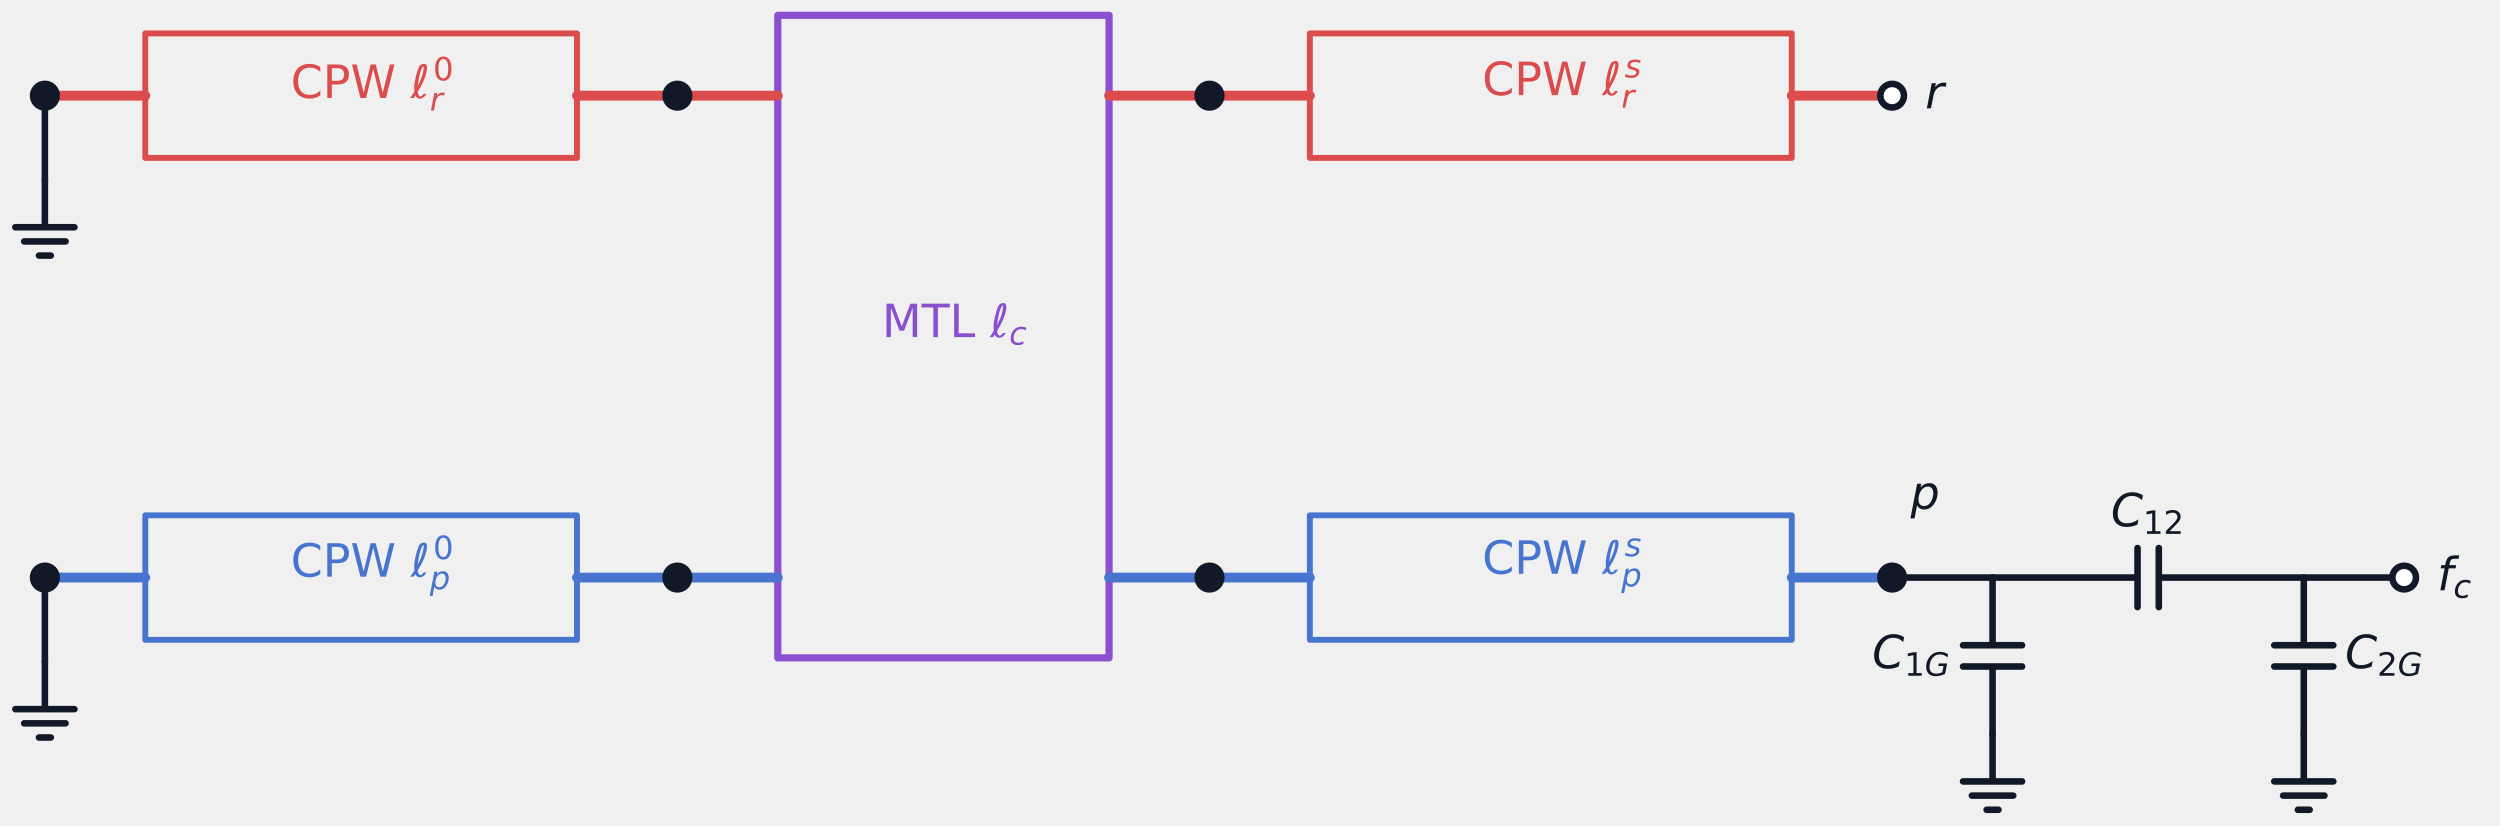
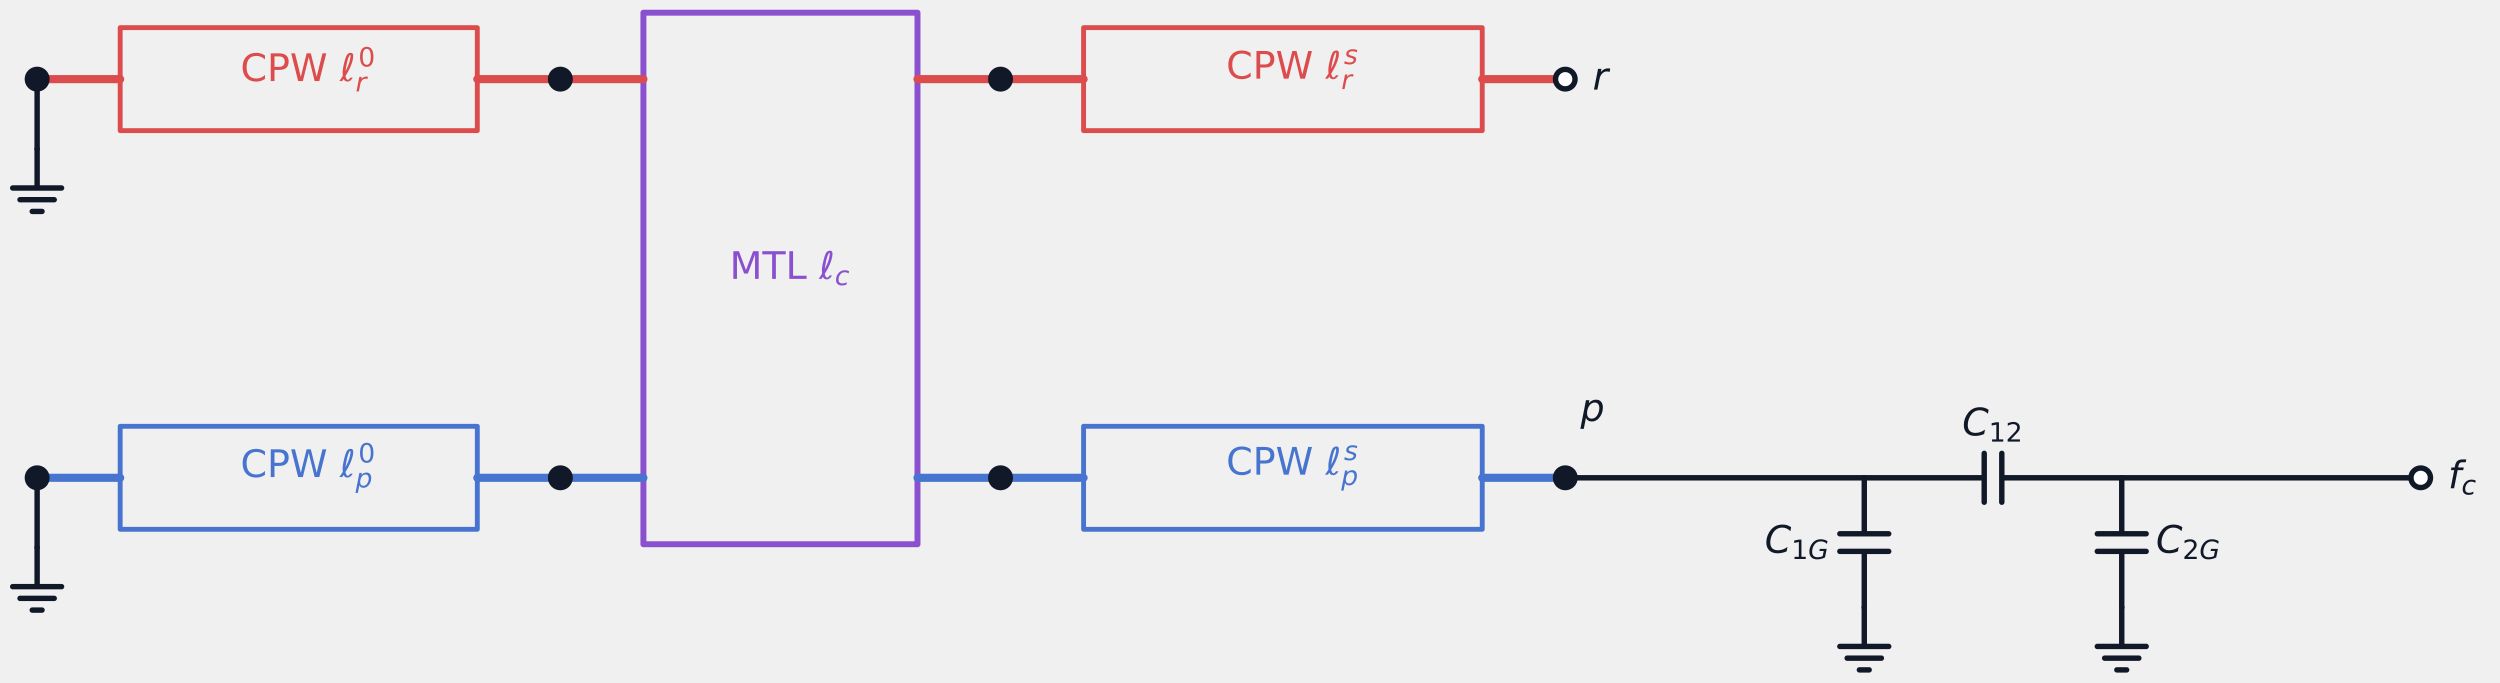
- <svg xmlns="http://www.w3.org/2000/svg" xmlns:xlink="http://www.w3.org/1999/xlink" width="761.988pt" height="251.496pt" viewBox="0 0 761.988 251.496" version="1.1">
+ <svg xmlns="http://www.w3.org/2000/svg" xmlns:xlink="http://www.w3.org/1999/xlink" width="921.108pt" height="251.496pt" viewBox="0 0 921.108 251.496" version="1.1">
  <defs>
    <style type="text/css">*{stroke-linejoin: round; stroke-linecap: butt}</style>
  </defs>
  <g id="figure_1">
    <g id="patch_1">
-       <path d="M 0 251.496 L 761.988 251.496 L 761.988 0 L 0 0 L 0 251.496 z " style="fill: none" />
+       <path d="M 0 251.496 L 921.108 251.496 L 921.108 0 L 0 0 L 0 251.496 z " style="fill: none" />
    </g>
    <g id="axes_1">
      <g id="patch_2">
        <path d="M 44.28 10.188 L 44.28 48.132 L 175.86 48.132 L 175.86 10.188 L 44.28 10.188 z " clip-path="url(#pNORMALIZED)" style="fill: none" />
      </g>
      <g id="patch_3">
        <path d="M 44.28 157.068 L 44.28 195.012 L 175.86 195.012 L 175.86 157.068 L 44.28 157.068 z " clip-path="url(#pNORMALIZED)" style="fill: none" />
      </g>
      <g id="patch_4">
        <path d="M 237.06 4.68 L 237.06 200.52 L 338.04 200.52 L 338.04 4.68 L 237.06 4.68 z " clip-path="url(#pNORMALIZED)" style="fill: none" />
      </g>
      <g id="patch_5">
        <path d="M 399.24 10.188 L 399.24 48.132 L 546.12 48.132 L 546.12 10.188 L 399.24 10.188 z " clip-path="url(#pNORMALIZED)" style="fill: none" />
      </g>
      <g id="patch_6">
        <path d="M 399.24 157.068 L 399.24 195.012 L 546.12 195.012 L 546.12 157.068 L 399.24 157.068 z " clip-path="url(#pNORMALIZED)" style="fill: none" />
      </g>
      <g id="line2d_1">
        <path d="M 44.28 10.188 L 44.28 48.132 L 175.86 48.132 L 175.86 10.188 L 44.28 10.188 " clip-path="url(#pNORMALIZED)" style="fill: none; stroke: #dc4c4c; stroke-width: 1.8; stroke-linecap: round" />
      </g>
      <g id="line2d_2">
        <path d="M 44.28 157.068 L 44.28 195.012 L 175.86 195.012 L 175.86 157.068 L 44.28 157.068 " clip-path="url(#pNORMALIZED)" style="fill: none; stroke: #4774cf; stroke-width: 1.8; stroke-linecap: round" />
      </g>
      <g id="line2d_3">
        <path d="M 237.06 4.68 L 237.06 200.52 L 338.04 200.52 L 338.04 4.68 L 237.06 4.68 " clip-path="url(#pNORMALIZED)" style="fill: none; stroke: #8a50d0; stroke-width: 2.2; stroke-linecap: round" />
      </g>
      <g id="line2d_4">
        <path d="M 399.24 10.188 L 399.24 48.132 L 546.12 48.132 L 546.12 10.188 L 399.24 10.188 " clip-path="url(#pNORMALIZED)" style="fill: none; stroke: #dc4c4c; stroke-width: 1.8; stroke-linecap: round" />
      </g>
      <g id="line2d_5">
        <path d="M 399.24 157.068 L 399.24 195.012 L 546.12 195.012 L 546.12 157.068 L 399.24 157.068 " clip-path="url(#pNORMALIZED)" style="fill: none; stroke: #4774cf; stroke-width: 1.8; stroke-linecap: round" />
      </g>
      <g id="line2d_6">
        <path d="M 13.68 29.16 L 28.98 29.16 L 44.28 29.16 " clip-path="url(#pNORMALIZED)" style="fill: none; stroke: #dc4c4c; stroke-width: 3; stroke-linecap: round" />
      </g>
      <g id="line2d_7">
        <path d="M 175.86 29.16 L 191.16 29.16 L 206.46 29.16 " clip-path="url(#pNORMALIZED)" style="fill: none; stroke: #dc4c4c; stroke-width: 3; stroke-linecap: round" />
      </g>
      <g id="line2d_8">
        <path d="M 13.68 176.04 L 28.98 176.04 L 44.28 176.04 " clip-path="url(#pNORMALIZED)" style="fill: none; stroke: #4774cf; stroke-width: 3; stroke-linecap: round" />
      </g>
      <g id="line2d_9">
        <path d="M 175.86 176.04 L 191.16 176.04 L 206.46 176.04 " clip-path="url(#pNORMALIZED)" style="fill: none; stroke: #4774cf; stroke-width: 3; stroke-linecap: round" />
      </g>
      <g id="line2d_10">
        <path d="M 206.46 29.16 L 221.76 29.16 L 237.06 29.16 " clip-path="url(#pNORMALIZED)" style="fill: none; stroke: #dc4c4c; stroke-width: 3; stroke-linecap: round" />
      </g>
      <g id="line2d_11">
        <path d="M 338.04 29.16 L 353.34 29.16 L 368.64 29.16 " clip-path="url(#pNORMALIZED)" style="fill: none; stroke: #dc4c4c; stroke-width: 3; stroke-linecap: round" />
      </g>
      <g id="line2d_12">
        <path d="M 206.46 176.04 L 221.76 176.04 L 237.06 176.04 " clip-path="url(#pNORMALIZED)" style="fill: none; stroke: #4774cf; stroke-width: 3; stroke-linecap: round" />
      </g>
      <g id="line2d_13">
        <path d="M 338.04 176.04 L 353.34 176.04 L 368.64 176.04 " clip-path="url(#pNORMALIZED)" style="fill: none; stroke: #4774cf; stroke-width: 3; stroke-linecap: round" />
      </g>
      <g id="line2d_14">
        <path d="M 368.64 29.16 L 383.94 29.16 L 399.24 29.16 " clip-path="url(#pNORMALIZED)" style="fill: none; stroke: #dc4c4c; stroke-width: 3; stroke-linecap: round" />
      </g>
      <g id="line2d_15">
        <path d="M 546.12 29.16 L 561.42 29.16 L 576.72 29.16 " clip-path="url(#pNORMALIZED)" style="fill: none; stroke: #dc4c4c; stroke-width: 3; stroke-linecap: round" />
      </g>
      <g id="line2d_16">
        <path d="M 368.64 176.04 L 383.94 176.04 L 399.24 176.04 " clip-path="url(#pNORMALIZED)" style="fill: none; stroke: #4774cf; stroke-width: 3; stroke-linecap: round" />
      </g>
      <g id="line2d_17">
        <path d="M 546.12 176.04 L 561.42 176.04 L 576.72 176.04 " clip-path="url(#pNORMALIZED)" style="fill: none; stroke: #4774cf; stroke-width: 3; stroke-linecap: round" />
      </g>
      <g id="line2d_18">
        <path d="M 13.68 29.16 L 13.68 42.012 L 13.68 54.864 " clip-path="url(#pNORMALIZED)" style="fill: none; stroke: #111827; stroke-width: 2; stroke-linecap: round" />
      </g>
      <g id="line2d_19">
        <path d="M 13.68 54.864 L 13.68 69.264 L 4.68 69.264 L 22.68 69.264 M 7.38 73.584 L 19.98 73.584 M 11.88 77.904 L 15.48 77.904 " clip-path="url(#pNORMALIZED)" style="fill: none; stroke: #111827; stroke-width: 2; stroke-linecap: round" />
      </g>
      <g id="line2d_20">
        <path d="M 13.68 176.04 L 13.68 188.892 L 13.68 201.744 " clip-path="url(#pNORMALIZED)" style="fill: none; stroke: #111827; stroke-width: 2; stroke-linecap: round" />
      </g>
      <g id="line2d_21">
        <path d="M 13.68 201.744 L 13.68 216.144 L 4.68 216.144 L 22.68 216.144 M 7.38 220.464 L 19.98 220.464 M 11.88 224.784 L 15.48 224.784 " clip-path="url(#pNORMALIZED)" style="fill: none; stroke: #111827; stroke-width: 2; stroke-linecap: round" />
      </g>
      <g id="line2d_22">
-         <path d="M 576.72 176.04 L 592.02 176.04 L 607.32 176.04 " clip-path="url(#pNORMALIZED)" style="fill: none; stroke: #111827; stroke-width: 2; stroke-linecap: round" />
+         <path d="M 576.72 176.04 L 631.8 176.04 L 686.88 176.04 " clip-path="url(#pNORMALIZED)" style="fill: none; stroke: #111827; stroke-width: 2; stroke-linecap: round" />
      </g>
      <g id="line2d_23">
-         <path d="M 702.18 176.04 L 717.48 176.04 L 732.78 176.04 " clip-path="url(#pNORMALIZED)" style="fill: none; stroke: #111827; stroke-width: 2; stroke-linecap: round" />
+         <path d="M 781.74 176.04 L 836.82 176.04 L 891.9 176.04 " clip-path="url(#pNORMALIZED)" style="fill: none; stroke: #111827; stroke-width: 2; stroke-linecap: round" />
      </g>
      <g id="line2d_24">
-         <path d="M 607.32 176.04 L 651.51 176.04 M 651.51 167.04 L 651.51 185.04 M 657.99 167.04 L 657.99 185.04 M 657.99 176.04 L 702.18 176.04 " clip-path="url(#pNORMALIZED)" style="fill: none; stroke: #111827; stroke-width: 2; stroke-linecap: round" />
+         <path d="M 686.88 176.04 L 731.07 176.04 M 731.07 167.04 L 731.07 185.04 M 737.55 167.04 L 737.55 185.04 M 737.55 176.04 L 781.74 176.04 " clip-path="url(#pNORMALIZED)" style="fill: none; stroke: #111827; stroke-width: 2; stroke-linecap: round" />
      </g>
      <g id="line2d_25">
-         <path d="M 607.32 176.04 L 607.32 196.668 M 616.32 196.668 L 598.32 196.668 M 616.32 203.148 L 598.32 203.148 M 607.32 203.148 L 607.32 223.776 " clip-path="url(#pNORMALIZED)" style="fill: none; stroke: #111827; stroke-width: 2; stroke-linecap: round" />
+         <path d="M 686.88 176.04 L 686.88 196.668 M 695.88 196.668 L 677.88 196.668 M 695.88 203.148 L 677.88 203.148 M 686.88 203.148 L 686.88 223.776 " clip-path="url(#pNORMALIZED)" style="fill: none; stroke: #111827; stroke-width: 2; stroke-linecap: round" />
      </g>
      <g id="line2d_26">
-         <path d="M 702.18 176.04 L 702.18 196.668 M 711.18 196.668 L 693.18 196.668 M 711.18 203.148 L 693.18 203.148 M 702.18 203.148 L 702.18 223.776 " clip-path="url(#pNORMALIZED)" style="fill: none; stroke: #111827; stroke-width: 2; stroke-linecap: round" />
+         <path d="M 781.74 176.04 L 781.74 196.668 M 790.74 196.668 L 772.74 196.668 M 790.74 203.148 L 772.74 203.148 M 781.74 203.148 L 781.74 223.776 " clip-path="url(#pNORMALIZED)" style="fill: none; stroke: #111827; stroke-width: 2; stroke-linecap: round" />
      </g>
      <g id="line2d_27">
-         <path d="M 607.32 223.776 L 607.32 238.176 L 598.32 238.176 L 616.32 238.176 M 601.02 242.496 L 613.62 242.496 M 605.52 246.816 L 609.12 246.816 " clip-path="url(#pNORMALIZED)" style="fill: none; stroke: #111827; stroke-width: 2; stroke-linecap: round" />
+         <path d="M 686.88 223.776 L 686.88 238.176 L 677.88 238.176 L 695.88 238.176 M 680.58 242.496 L 693.18 242.496 M 685.08 246.816 L 688.68 246.816 " clip-path="url(#pNORMALIZED)" style="fill: none; stroke: #111827; stroke-width: 2; stroke-linecap: round" />
      </g>
      <g id="line2d_28">
-         <path d="M 702.18 223.776 L 702.18 238.176 L 693.18 238.176 L 711.18 238.176 M 695.88 242.496 L 708.48 242.496 M 700.38 246.816 L 703.98 246.816 " clip-path="url(#pNORMALIZED)" style="fill: none; stroke: #111827; stroke-width: 2; stroke-linecap: round" />
+         <path d="M 781.74 223.776 L 781.74 238.176 L 772.74 238.176 L 790.74 238.176 M 775.44 242.496 L 788.04 242.496 M 779.94 246.816 L 783.54 246.816 " clip-path="url(#pNORMALIZED)" style="fill: none; stroke: #111827; stroke-width: 2; stroke-linecap: round" />
      </g>
      <g id="text_1">
        <g style="fill: #dc4c4c" transform="translate(88.61 29.97) scale(0.14 -0.14)">
          <defs>
            <path id="DejaVuSans-43" d="M 4122 4306 L 4122 3641 Q 3803 3938 3442 4084 Q 3081 4231 2675 4231 Q 1875 4231 1450 3742 Q 1025 3253 1025 2328 Q 1025 1406 1450 917 Q 1875 428 2675 428 Q 3081 428 3442 575 Q 3803 722 4122 1019 L 4122 359 Q 3791 134 3420 21 Q 3050 -91 2638 -91 Q 1578 -91 968 557 Q 359 1206 359 2328 Q 359 3453 968 4101 Q 1578 4750 2638 4750 Q 3056 4750 3426 4639 Q 3797 4528 4122 4306 z " transform="scale(0.015625)" />
            <path id="DejaVuSans-50" d="M 1259 4147 L 1259 2394 L 2053 2394 Q 2494 2394 2734 2622 Q 2975 2850 2975 3272 Q 2975 3691 2734 3919 Q 2494 4147 2053 4147 L 1259 4147 z M 628 4666 L 2053 4666 Q 2838 4666 3239 4311 Q 3641 3956 3641 3272 Q 3641 2581 3239 2228 Q 2838 1875 2053 1875 L 1259 1875 L 1259 0 L 628 0 L 628 4666 z " transform="scale(0.015625)" />
            <path id="DejaVuSans-57" d="M 213 4666 L 850 4666 L 1831 722 L 2809 4666 L 3519 4666 L 4500 722 L 5478 4666 L 6119 4666 L 4947 0 L 4153 0 L 3169 4050 L 2175 0 L 1381 0 L 213 4666 z " transform="scale(0.015625)" />
            <path id="DejaVuSans-Oblique-2113" d="M 950 838 Q 1078 213 1350 213 Q 1531 213 1766 572 L 2181 572 Q 1994 253 1775 88 Q 1538 -91 1319 -91 Q 831 -91 634 344 L 400 0 L -88 0 Q 250 459 500 888 Q 469 1131 469 1397 Q 469 1872 566 2347 Q 931 4131 1256 4497 Q 1481 4750 1866 4750 Q 2256 4750 2256 4209 Q 2253 3966 2197 3675 Q 1972 2484 950 838 z M 947 1656 Q 1531 2744 1709 3613 Q 1803 4072 1803 4191 Q 1803 4406 1725 4406 Q 1384 4134 1081 2516 Q 997 2063 947 1656 z " transform="scale(0.015625)" />
            <path id="DejaVuSans-30" d="M 2034 4250 Q 1547 4250 1301 3770 Q 1056 3291 1056 2328 Q 1056 1369 1301 889 Q 1547 409 2034 409 Q 2525 409 2770 889 Q 3016 1369 3016 2328 Q 3016 3291 2770 3770 Q 2525 4250 2034 4250 z M 2034 4750 Q 2819 4750 3233 4129 Q 3647 3509 3647 2328 Q 3647 1150 3233 529 Q 2819 -91 2034 -91 Q 1250 -91 836 529 Q 422 1150 422 2328 Q 422 3509 836 4129 Q 1250 4750 2034 4750 z " transform="scale(0.015625)" />
            <path id="DejaVuSans-Oblique-72" d="M 2853 2969 Q 2766 3016 2653 3041 Q 2541 3066 2413 3066 Q 1953 3066 1609 2717 Q 1266 2369 1153 1784 L 800 0 L 225 0 L 909 3500 L 1484 3500 L 1375 2956 Q 1603 3259 1920 3421 Q 2238 3584 2597 3584 Q 2691 3584 2781 3573 Q 2872 3563 2963 3538 L 2853 2969 z " transform="scale(0.015625)" />
          </defs>
          <use xlink:href="#DejaVuSans-43" transform="translate(0 0.765625)" />
          <use xlink:href="#DejaVuSans-50" transform="translate(69.82422 0.765625)" />
          <use xlink:href="#DejaVuSans-57" transform="translate(130.127 0.765625)" />
          <use xlink:href="#DejaVuSans-Oblique-2113" transform="translate(261.4743 0.765625)" />
          <use xlink:href="#DejaVuSans-30" transform="translate(309.9834 39.04688) scale(0.7)" />
          <use xlink:href="#DejaVuSans-Oblique-72" transform="translate(302.7829 -26.57812) scale(0.7)" />
        </g>
      </g>
      <g id="text_2">
        <g style="fill: #dc4c4c" transform="translate(451.78 29.06) scale(0.14 -0.14)">
          <defs>
            <path id="DejaVuSans-Oblique-73" d="M 3200 3397 L 3091 2853 Q 2863 2978 2609 3040 Q 2356 3103 2088 3103 Q 1634 3103 1373 2948 Q 1113 2794 1113 2528 Q 1113 2219 1719 2053 Q 1766 2041 1788 2034 L 1972 1978 Q 2547 1819 2739 1644 Q 2931 1469 2931 1166 Q 2931 609 2489 259 Q 2047 -91 1331 -91 Q 1053 -91 747 -37 Q 441 16 72 128 L 184 722 Q 500 559 806 475 Q 1113 391 1394 391 Q 1816 391 2080 572 Q 2344 753 2344 1031 Q 2344 1331 1650 1516 L 1591 1531 L 1394 1581 Q 956 1697 753 1886 Q 550 2075 550 2369 Q 550 2928 970 3256 Q 1391 3584 2113 3584 Q 2397 3584 2667 3537 Q 2938 3491 3200 3397 z " transform="scale(0.015625)" />
          </defs>
          <use xlink:href="#DejaVuSans-43" transform="translate(0 0.51875)" />
          <use xlink:href="#DejaVuSans-50" transform="translate(69.82422 0.51875)" />
          <use xlink:href="#DejaVuSans-57" transform="translate(130.127 0.51875)" />
          <use xlink:href="#DejaVuSans-Oblique-2113" transform="translate(261.4743 0.51875)" />
          <use xlink:href="#DejaVuSans-Oblique-73" transform="translate(309.9834 38.8) scale(0.7)" />
          <use xlink:href="#DejaVuSans-Oblique-72" transform="translate(302.7829 -26.825) scale(0.7)" />
        </g>
      </g>
      <g id="text_3">
        <g style="fill: #4774cf" transform="translate(88.61 175.87) scale(0.14 -0.14)">
          <defs>
            <path id="DejaVuSans-Oblique-70" d="M 3175 2156 Q 3175 2616 2975 2859 Q 2775 3103 2400 3103 Q 2144 3103 1911 2972 Q 1678 2841 1497 2591 Q 1319 2344 1212 1994 Q 1106 1644 1106 1300 Q 1106 863 1306 627 Q 1506 391 1875 391 Q 2147 391 2380 519 Q 2613 647 2778 891 Q 2956 1147 3065 1494 Q 3175 1841 3175 2156 z M 1394 2969 Q 1625 3272 1939 3428 Q 2253 3584 2638 3584 Q 3175 3584 3472 3232 Q 3769 2881 3769 2247 Q 3769 1728 3584 1258 Q 3400 788 3053 416 Q 2822 169 2531 39 Q 2241 -91 1919 -91 Q 1547 -91 1294 64 Q 1041 219 916 525 L 556 -1331 L -19 -1331 L 922 3500 L 1497 3500 L 1394 2969 z " transform="scale(0.015625)" />
          </defs>
          <use xlink:href="#DejaVuSans-43" transform="translate(0 0.765625)" />
          <use xlink:href="#DejaVuSans-50" transform="translate(69.82422 0.765625)" />
          <use xlink:href="#DejaVuSans-57" transform="translate(130.127 0.765625)" />
          <use xlink:href="#DejaVuSans-Oblique-2113" transform="translate(261.4743 0.765625)" />
          <use xlink:href="#DejaVuSans-30" transform="translate(309.9834 39.04688) scale(0.7)" />
          <use xlink:href="#DejaVuSans-Oblique-70" transform="translate(302.7829 -26.57812) scale(0.7)" />
        </g>
      </g>
      <g id="text_4">
        <g style="fill: #4774cf" transform="translate(451.78 174.96) scale(0.14 -0.14)">
          <use xlink:href="#DejaVuSans-43" transform="translate(0 0.51875)" />
          <use xlink:href="#DejaVuSans-50" transform="translate(69.82422 0.51875)" />
          <use xlink:href="#DejaVuSans-57" transform="translate(130.127 0.51875)" />
          <use xlink:href="#DejaVuSans-Oblique-2113" transform="translate(261.4743 0.51875)" />
          <use xlink:href="#DejaVuSans-Oblique-73" transform="translate(309.9834 38.8) scale(0.7)" />
          <use xlink:href="#DejaVuSans-Oblique-70" transform="translate(302.7829 -26.825) scale(0.7)" />
        </g>
      </g>
      <g id="text_5">
        <g style="fill: #8a50d0" transform="translate(268.82 102.8631) scale(0.14 -0.14)">
          <defs>
            <path id="DejaVuSans-4d" d="M 628 4666 L 1569 4666 L 2759 1491 L 3956 4666 L 4897 4666 L 4897 0 L 4281 0 L 4281 4097 L 3078 897 L 2444 897 L 1241 4097 L 1241 0 L 628 0 L 628 4666 z " transform="scale(0.015625)" />
            <path id="DejaVuSans-54" d="M -19 4666 L 3928 4666 L 3928 4134 L 2272 4134 L 2272 0 L 1638 0 L 1638 4134 L -19 4134 L -19 4666 z " transform="scale(0.015625)" />
            <path id="DejaVuSans-4c" d="M 628 4666 L 1259 4666 L 1259 531 L 3531 531 L 3531 0 L 628 0 L 628 4666 z " transform="scale(0.015625)" />
            <path id="DejaVuSans-Oblique-63" d="M 3431 3366 L 3316 2797 Q 3109 2947 2876 3022 Q 2644 3097 2394 3097 Q 2119 3097 1870 3000 Q 1622 2903 1453 2725 Q 1184 2453 1037 2087 Q 891 1722 891 1331 Q 891 859 1127 628 Q 1363 397 1844 397 Q 2081 397 2348 469 Q 2616 541 2906 684 L 2797 116 Q 2547 13 2283 -39 Q 2019 -91 1741 -91 Q 1044 -91 669 257 Q 294 606 294 1253 Q 294 1797 489 2255 Q 684 2713 1069 3078 Q 1331 3328 1684 3456 Q 2038 3584 2456 3584 Q 2700 3584 2940 3529 Q 3181 3475 3431 3366 z " transform="scale(0.015625)" />
          </defs>
          <use xlink:href="#DejaVuSans-4d" transform="translate(0 0.78125)" />
          <use xlink:href="#DejaVuSans-54" transform="translate(86.2793 0.78125)" />
          <use xlink:href="#DejaVuSans-4c" transform="translate(147.3633 0.78125)" />
          <use xlink:href="#DejaVuSans-Oblique-2113" transform="translate(235.5465 0.78125)" />
          <use xlink:href="#DejaVuSans-Oblique-63" transform="translate(276.8551 -15.625) scale(0.7)" />
        </g>
      </g>
      <g id="text_6">
-         <g style="fill: #111827" transform="translate(643.41 160.5284) scale(0.14 -0.14)">
+         <g style="fill: #111827" transform="translate(722.97 160.5284) scale(0.14 -0.14)">
          <defs>
            <path id="DejaVuSans-Oblique-43" d="M 4447 4306 L 4319 3641 Q 4019 3944 3683 4091 Q 3347 4238 2956 4238 Q 2422 4238 2017 3981 Q 1613 3725 1319 3200 Q 1131 2863 1032 2486 Q 934 2109 934 1728 Q 934 1091 1264 756 Q 1594 422 2222 422 Q 2656 422 3056 561 Q 3456 700 3834 978 L 3688 231 Q 3316 72 2936 -9 Q 2556 -91 2175 -91 Q 1278 -91 773 396 Q 269 884 269 1753 Q 269 2309 461 2846 Q 653 3384 1013 3828 Q 1394 4300 1883 4525 Q 2372 4750 3022 4750 Q 3422 4750 3780 4639 Q 4138 4528 4447 4306 z " transform="scale(0.015625)" />
            <path id="DejaVuSans-31" d="M 794 531 L 1825 531 L 1825 4091 L 703 3866 L 703 4441 L 1819 4666 L 2450 4666 L 2450 531 L 3481 531 L 3481 0 L 794 0 L 794 531 z " transform="scale(0.015625)" />
            <path id="DejaVuSans-32" d="M 1228 531 L 3431 531 L 3431 0 L 469 0 L 469 531 Q 828 903 1448 1529 Q 2069 2156 2228 2338 Q 2531 2678 2651 2914 Q 2772 3150 2772 3378 Q 2772 3750 2511 3984 Q 2250 4219 1831 4219 Q 1534 4219 1204 4116 Q 875 4013 500 3803 L 500 4441 Q 881 4594 1212 4672 Q 1544 4750 1819 4750 Q 2544 4750 2975 4387 Q 3406 4025 3406 3419 Q 3406 3131 3298 2873 Q 3191 2616 2906 2266 Q 2828 2175 2409 1742 Q 1991 1309 1228 531 z " transform="scale(0.015625)" />
          </defs>
          <use xlink:href="#DejaVuSans-Oblique-43" transform="translate(0 0.78125)" />
          <use xlink:href="#DejaVuSans-31" transform="translate(69.82422 -15.625) scale(0.7)" />
          <use xlink:href="#DejaVuSans-32" transform="translate(114.3604 -15.625) scale(0.7)" />
        </g>
      </g>
      <g id="text_7">
-         <g style="fill: #111827" transform="translate(570.64 203.7711) scale(0.14 -0.14)">
+         <g style="fill: #111827" transform="translate(650.2 203.7711) scale(0.14 -0.14)">
          <defs>
            <path id="DejaVuSans-Oblique-47" d="M 3494 697 L 3738 1919 L 2700 1919 L 2797 2438 L 4453 2438 L 4050 384 Q 3634 156 3143 32 Q 2653 -91 2156 -91 Q 1278 -91 783 396 Q 288 884 288 1753 Q 288 2475 589 3126 Q 891 3778 1422 4213 Q 1756 4484 2153 4617 Q 2550 4750 3034 4750 Q 3472 4750 3873 4639 Q 4275 4528 4641 4306 L 4513 3634 Q 4231 3928 3853 4083 Q 3475 4238 3047 4238 Q 2550 4238 2172 4048 Q 1794 3859 1497 3463 Q 1244 3125 1098 2667 Q 953 2209 953 1734 Q 953 1081 1287 751 Q 1622 422 2284 422 Q 2616 422 2925 492 Q 3234 563 3494 697 z " transform="scale(0.015625)" />
          </defs>
          <use xlink:href="#DejaVuSans-Oblique-43" transform="translate(0 0.78125)" />
          <use xlink:href="#DejaVuSans-31" transform="translate(69.82422 -15.625) scale(0.7)" />
          <use xlink:href="#DejaVuSans-Oblique-47" transform="translate(114.3604 -15.625) scale(0.7)" />
        </g>
      </g>
      <g id="text_8">
-         <g style="fill: #111827" transform="translate(714.78 203.7711) scale(0.14 -0.14)">
+         <g style="fill: #111827" transform="translate(794.34 203.7711) scale(0.14 -0.14)">
          <use xlink:href="#DejaVuSans-Oblique-43" transform="translate(0 0.78125)" />
          <use xlink:href="#DejaVuSans-32" transform="translate(69.82422 -15.625) scale(0.7)" />
          <use xlink:href="#DejaVuSans-Oblique-47" transform="translate(114.3604 -15.625) scale(0.7)" />
        </g>
      </g>
      <g id="patch_7">
-         <path d="M 732.78 179.64 C 733.735 179.64 734.65 179.261 735.326 178.586 C 736.001 177.91 736.38 176.995 736.38 176.04 C 736.38 175.085 736.001 174.17 735.326 173.494 C 734.65 172.819 733.735 172.44 732.78 172.44 C 731.825 172.44 730.91 172.819 730.234 173.494 C 729.559 174.17 729.18 175.085 729.18 176.04 C 729.18 176.995 729.559 177.91 730.234 178.586 C 730.91 179.261 731.825 179.64 732.78 179.64 z " clip-path="url(#pNORMALIZED)" style="fill: #ffffff; stroke: #111827; stroke-width: 2; stroke-linejoin: miter" />
+         <path d="M 891.9 179.64 C 892.855 179.64 893.77 179.261 894.446 178.586 C 895.121 177.91 895.5 176.995 895.5 176.04 C 895.5 175.085 895.121 174.17 894.446 173.494 C 893.77 172.819 892.855 172.44 891.9 172.44 C 890.945 172.44 890.03 172.819 889.354 173.494 C 888.679 174.17 888.3 175.085 888.3 176.04 C 888.3 176.995 888.679 177.91 889.354 178.586 C 890.03 179.261 890.945 179.64 891.9 179.64 z " clip-path="url(#pNORMALIZED)" style="fill: #ffffff; stroke: #111827; stroke-width: 2; stroke-linejoin: miter" />
      </g>
      <g id="patch_8">
        <path d="M 576.72 32.76 C 577.675 32.76 578.59 32.381 579.266 31.706 C 579.941 31.03 580.32 30.115 580.32 29.16 C 580.32 28.205 579.941 27.29 579.266 26.614 C 578.59 25.939 577.675 25.56 576.72 25.56 C 575.765 25.56 574.85 25.939 574.174 26.614 C 573.499 27.29 573.12 28.205 573.12 29.16 C 573.12 30.115 573.499 31.03 574.174 31.706 C 574.85 32.381 575.765 32.76 576.72 32.76 z " clip-path="url(#pNORMALIZED)" style="fill: #ffffff; stroke: #111827; stroke-width: 2; stroke-linejoin: miter" />
      </g>
      <g id="patch_9">
        <path d="M 13.68 32.76 C 14.635 32.76 15.55 32.381 16.226 31.706 C 16.901 31.03 17.28 30.115 17.28 29.16 C 17.28 28.205 16.901 27.29 16.226 26.614 C 15.55 25.939 14.635 25.56 13.68 25.56 C 12.725 25.56 11.81 25.939 11.134 26.614 C 10.459 27.29 10.08 28.205 10.08 29.16 C 10.08 30.115 10.459 31.03 11.134 31.706 C 11.81 32.381 12.725 32.76 13.68 32.76 z " clip-path="url(#pNORMALIZED)" style="fill: #111827; stroke: #111827; stroke-width: 2; stroke-linejoin: miter" />
      </g>
      <g id="patch_10">
        <path d="M 206.46 32.76 C 207.415 32.76 208.33 32.381 209.006 31.706 C 209.681 31.03 210.06 30.115 210.06 29.16 C 210.06 28.205 209.681 27.29 209.006 26.614 C 208.33 25.939 207.415 25.56 206.46 25.56 C 205.505 25.56 204.59 25.939 203.914 26.614 C 203.239 27.29 202.86 28.205 202.86 29.16 C 202.86 30.115 203.239 31.03 203.914 31.706 C 204.59 32.381 205.505 32.76 206.46 32.76 z " clip-path="url(#pNORMALIZED)" style="fill: #111827; stroke: #111827; stroke-width: 2; stroke-linejoin: miter" />
      </g>
      <g id="patch_11">
        <path d="M 368.64 32.76 C 369.595 32.76 370.51 32.381 371.186 31.706 C 371.861 31.03 372.24 30.115 372.24 29.16 C 372.24 28.205 371.861 27.29 371.186 26.614 C 370.51 25.939 369.595 25.56 368.64 25.56 C 367.685 25.56 366.77 25.939 366.094 26.614 C 365.419 27.29 365.04 28.205 365.04 29.16 C 365.04 30.115 365.419 31.03 366.094 31.706 C 366.77 32.381 367.685 32.76 368.64 32.76 z " clip-path="url(#pNORMALIZED)" style="fill: #111827; stroke: #111827; stroke-width: 2; stroke-linejoin: miter" />
      </g>
      <g id="patch_12">
        <path d="M 13.68 179.64 C 14.635 179.64 15.55 179.261 16.226 178.586 C 16.901 177.91 17.28 176.995 17.28 176.04 C 17.28 175.085 16.901 174.17 16.226 173.494 C 15.55 172.819 14.635 172.44 13.68 172.44 C 12.725 172.44 11.81 172.819 11.134 173.494 C 10.459 174.17 10.08 175.085 10.08 176.04 C 10.08 176.995 10.459 177.91 11.134 178.586 C 11.81 179.261 12.725 179.64 13.68 179.64 z " clip-path="url(#pNORMALIZED)" style="fill: #111827; stroke: #111827; stroke-width: 2; stroke-linejoin: miter" />
      </g>
      <g id="patch_13">
        <path d="M 206.46 179.64 C 207.415 179.64 208.33 179.261 209.006 178.586 C 209.681 177.91 210.06 176.995 210.06 176.04 C 210.06 175.085 209.681 174.17 209.006 173.494 C 208.33 172.819 207.415 172.44 206.46 172.44 C 205.505 172.44 204.59 172.819 203.914 173.494 C 203.239 174.17 202.86 175.085 202.86 176.04 C 202.86 176.995 203.239 177.91 203.914 178.586 C 204.59 179.261 205.505 179.64 206.46 179.64 z " clip-path="url(#pNORMALIZED)" style="fill: #111827; stroke: #111827; stroke-width: 2; stroke-linejoin: miter" />
      </g>
      <g id="patch_14">
        <path d="M 368.64 179.64 C 369.595 179.64 370.51 179.261 371.186 178.586 C 371.861 177.91 372.24 176.995 372.24 176.04 C 372.24 175.085 371.861 174.17 371.186 173.494 C 370.51 172.819 369.595 172.44 368.64 172.44 C 367.685 172.44 366.77 172.819 366.094 173.494 C 365.419 174.17 365.04 175.085 365.04 176.04 C 365.04 176.995 365.419 177.91 366.094 178.586 C 366.77 179.261 367.685 179.64 368.64 179.64 z " clip-path="url(#pNORMALIZED)" style="fill: #111827; stroke: #111827; stroke-width: 2; stroke-linejoin: miter" />
      </g>
      <g id="patch_15">
        <path d="M 576.72 179.64 C 577.675 179.64 578.59 179.261 579.266 178.586 C 579.941 177.91 580.32 176.995 580.32 176.04 C 580.32 175.085 579.941 174.17 579.266 173.494 C 578.59 172.819 577.675 172.44 576.72 172.44 C 575.765 172.44 574.85 172.819 574.174 173.494 C 573.499 174.17 573.12 175.085 573.12 176.04 C 573.12 176.995 573.499 177.91 574.174 178.586 C 574.85 179.261 575.765 179.64 576.72 179.64 z " clip-path="url(#pNORMALIZED)" style="fill: #111827; stroke: #111827; stroke-width: 2; stroke-linejoin: miter" />
      </g>
      <g id="patch_16">
-         <path d="M 732.78 176.04 C 732.78 176.04 732.78 176.04 732.78 176.04 C 732.78 176.04 732.78 176.04 732.78 176.04 C 732.78 176.04 732.78 176.04 732.78 176.04 C 732.78 176.04 732.78 176.04 732.78 176.04 C 732.78 176.04 732.78 176.04 732.78 176.04 C 732.78 176.04 732.78 176.04 732.78 176.04 C 732.78 176.04 732.78 176.04 732.78 176.04 C 732.78 176.04 732.78 176.04 732.78 176.04 z " clip-path="url(#pNORMALIZED)" style="fill: #ffffff; stroke: #111827; stroke-width: 2; stroke-linejoin: miter" />
+         <path d="M 891.9 176.04 C 891.9 176.04 891.9 176.04 891.9 176.04 C 891.9 176.04 891.9 176.04 891.9 176.04 C 891.9 176.04 891.9 176.04 891.9 176.04 C 891.9 176.04 891.9 176.04 891.9 176.04 C 891.9 176.04 891.9 176.04 891.9 176.04 C 891.9 176.04 891.9 176.04 891.9 176.04 C 891.9 176.04 891.9 176.04 891.9 176.04 C 891.9 176.04 891.9 176.04 891.9 176.04 z " clip-path="url(#pNORMALIZED)" style="fill: #ffffff; stroke: #111827; stroke-width: 2; stroke-linejoin: miter" />
      </g>
      <g id="text_9">
-         <g style="fill: #111827" transform="translate(742.86 179.9031) scale(0.14 -0.14)">
+         <g style="fill: #111827" transform="translate(901.98 179.9031) scale(0.14 -0.14)">
          <defs>
            <path id="DejaVuSans-Oblique-66" d="M 3059 4863 L 2969 4384 L 2419 4384 Q 2106 4384 1964 4261 Q 1822 4138 1753 3809 L 1691 3500 L 2638 3500 L 2553 3053 L 1606 3053 L 1013 0 L 434 0 L 1031 3053 L 481 3053 L 563 3500 L 1113 3500 L 1159 3744 Q 1278 4363 1576 4613 Q 1875 4863 2516 4863 L 3059 4863 z " transform="scale(0.015625)" />
          </defs>
          <use xlink:href="#DejaVuSans-Oblique-66" transform="translate(0 0.015625)" />
          <use xlink:href="#DejaVuSans-Oblique-63" transform="translate(35.20508 -16.39062) scale(0.7)" />
        </g>
      </g>
      <g id="patch_17">
        <path d="M 576.72 176.04 C 576.72 176.04 576.72 176.04 576.72 176.04 C 576.72 176.04 576.72 176.04 576.72 176.04 C 576.72 176.04 576.72 176.04 576.72 176.04 C 576.72 176.04 576.72 176.04 576.72 176.04 C 576.72 176.04 576.72 176.04 576.72 176.04 C 576.72 176.04 576.72 176.04 576.72 176.04 C 576.72 176.04 576.72 176.04 576.72 176.04 C 576.72 176.04 576.72 176.04 576.72 176.04 z " clip-path="url(#pNORMALIZED)" style="fill: #ffffff; stroke: #111827; stroke-width: 2; stroke-linejoin: miter" />
      </g>
      <g id="text_10">
        <g style="fill: #111827" transform="translate(582.32 155.1) scale(0.14 -0.14)">
          <use xlink:href="#DejaVuSans-Oblique-70" />
        </g>
      </g>
      <g id="patch_18">
        <path d="M 576.72 29.16 C 576.72 29.16 576.72 29.16 576.72 29.16 C 576.72 29.16 576.72 29.16 576.72 29.16 C 576.72 29.16 576.72 29.16 576.72 29.16 C 576.72 29.16 576.72 29.16 576.72 29.16 C 576.72 29.16 576.72 29.16 576.72 29.16 C 576.72 29.16 576.72 29.16 576.72 29.16 C 576.72 29.16 576.72 29.16 576.72 29.16 C 576.72 29.16 576.72 29.16 576.72 29.16 z " clip-path="url(#pNORMALIZED)" style="fill: #ffffff; stroke: #111827; stroke-width: 2; stroke-linejoin: miter" />
      </g>
      <g id="text_11">
        <g style="fill: #111827" transform="translate(586.8 33.02313) scale(0.14 -0.14)">
          <use xlink:href="#DejaVuSans-Oblique-72" />
        </g>
      </g>
    </g>
  </g>
  <defs>
    <clipPath id="pNORMALIZED">
-       <rect x="0" y="0" width="761.988" height="251.496" />
+       <rect x="0" y="-0" width="921.108" height="251.496" />
    </clipPath>
  </defs>
</svg>
